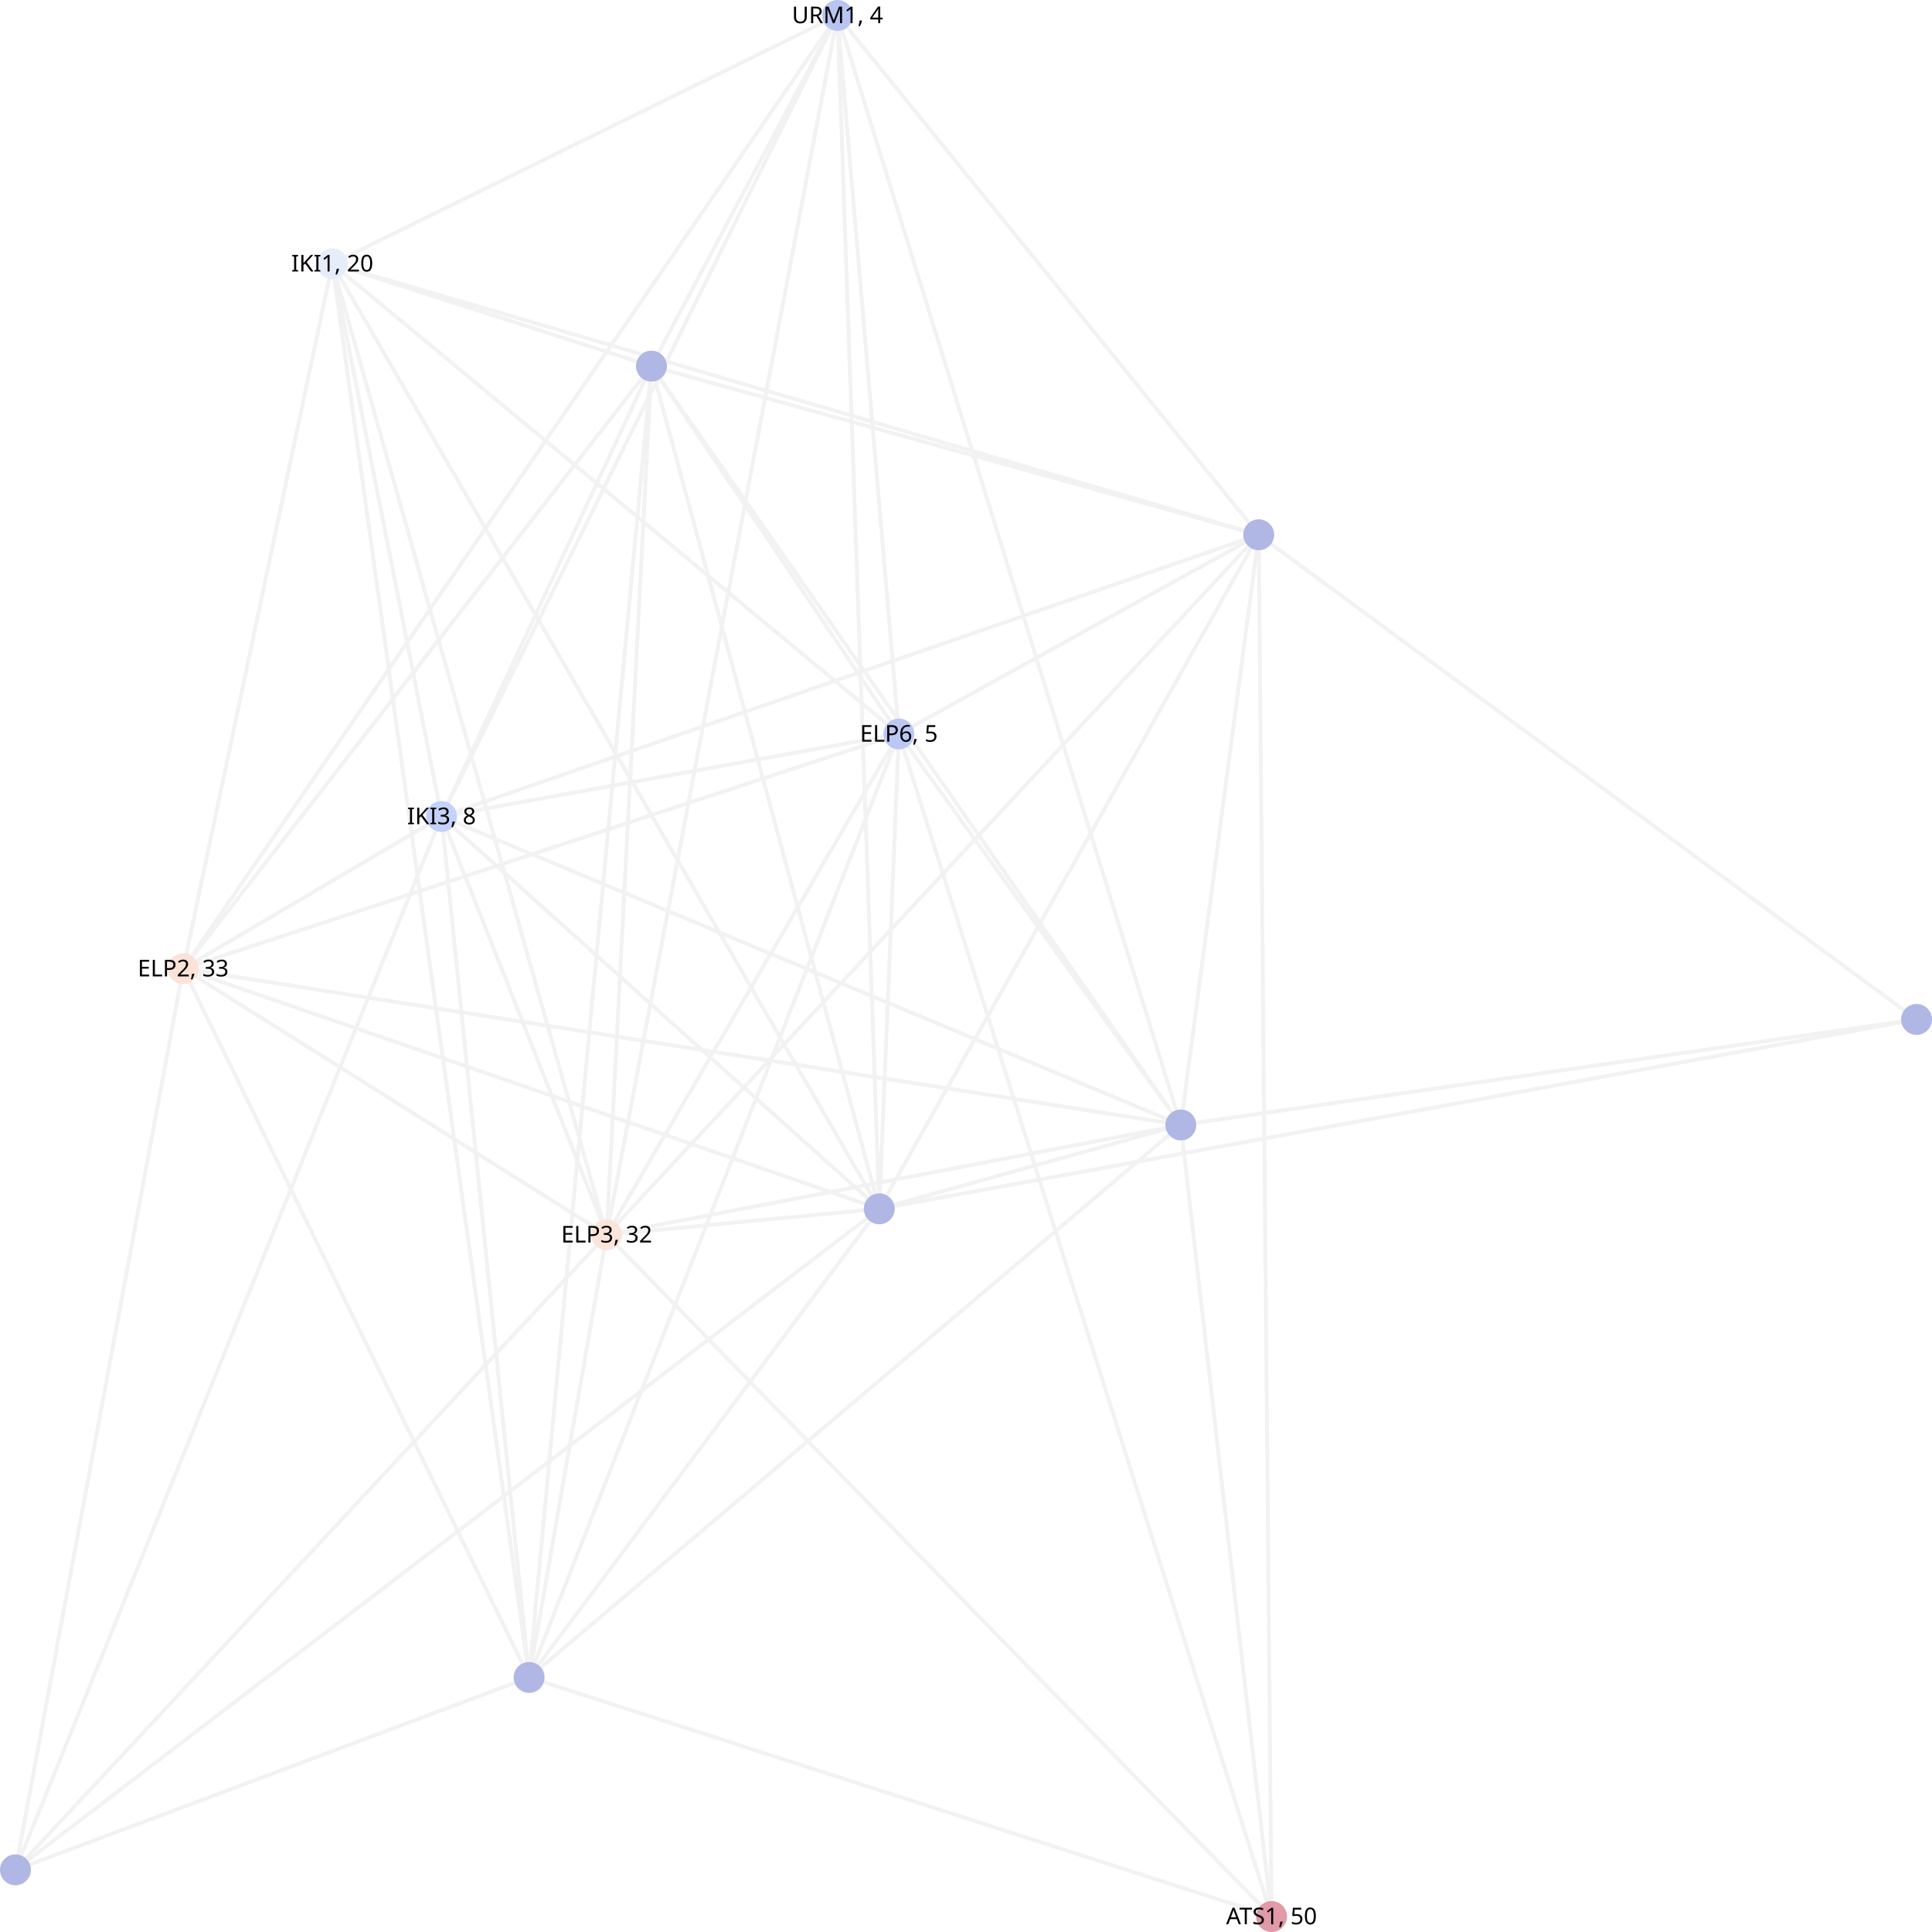
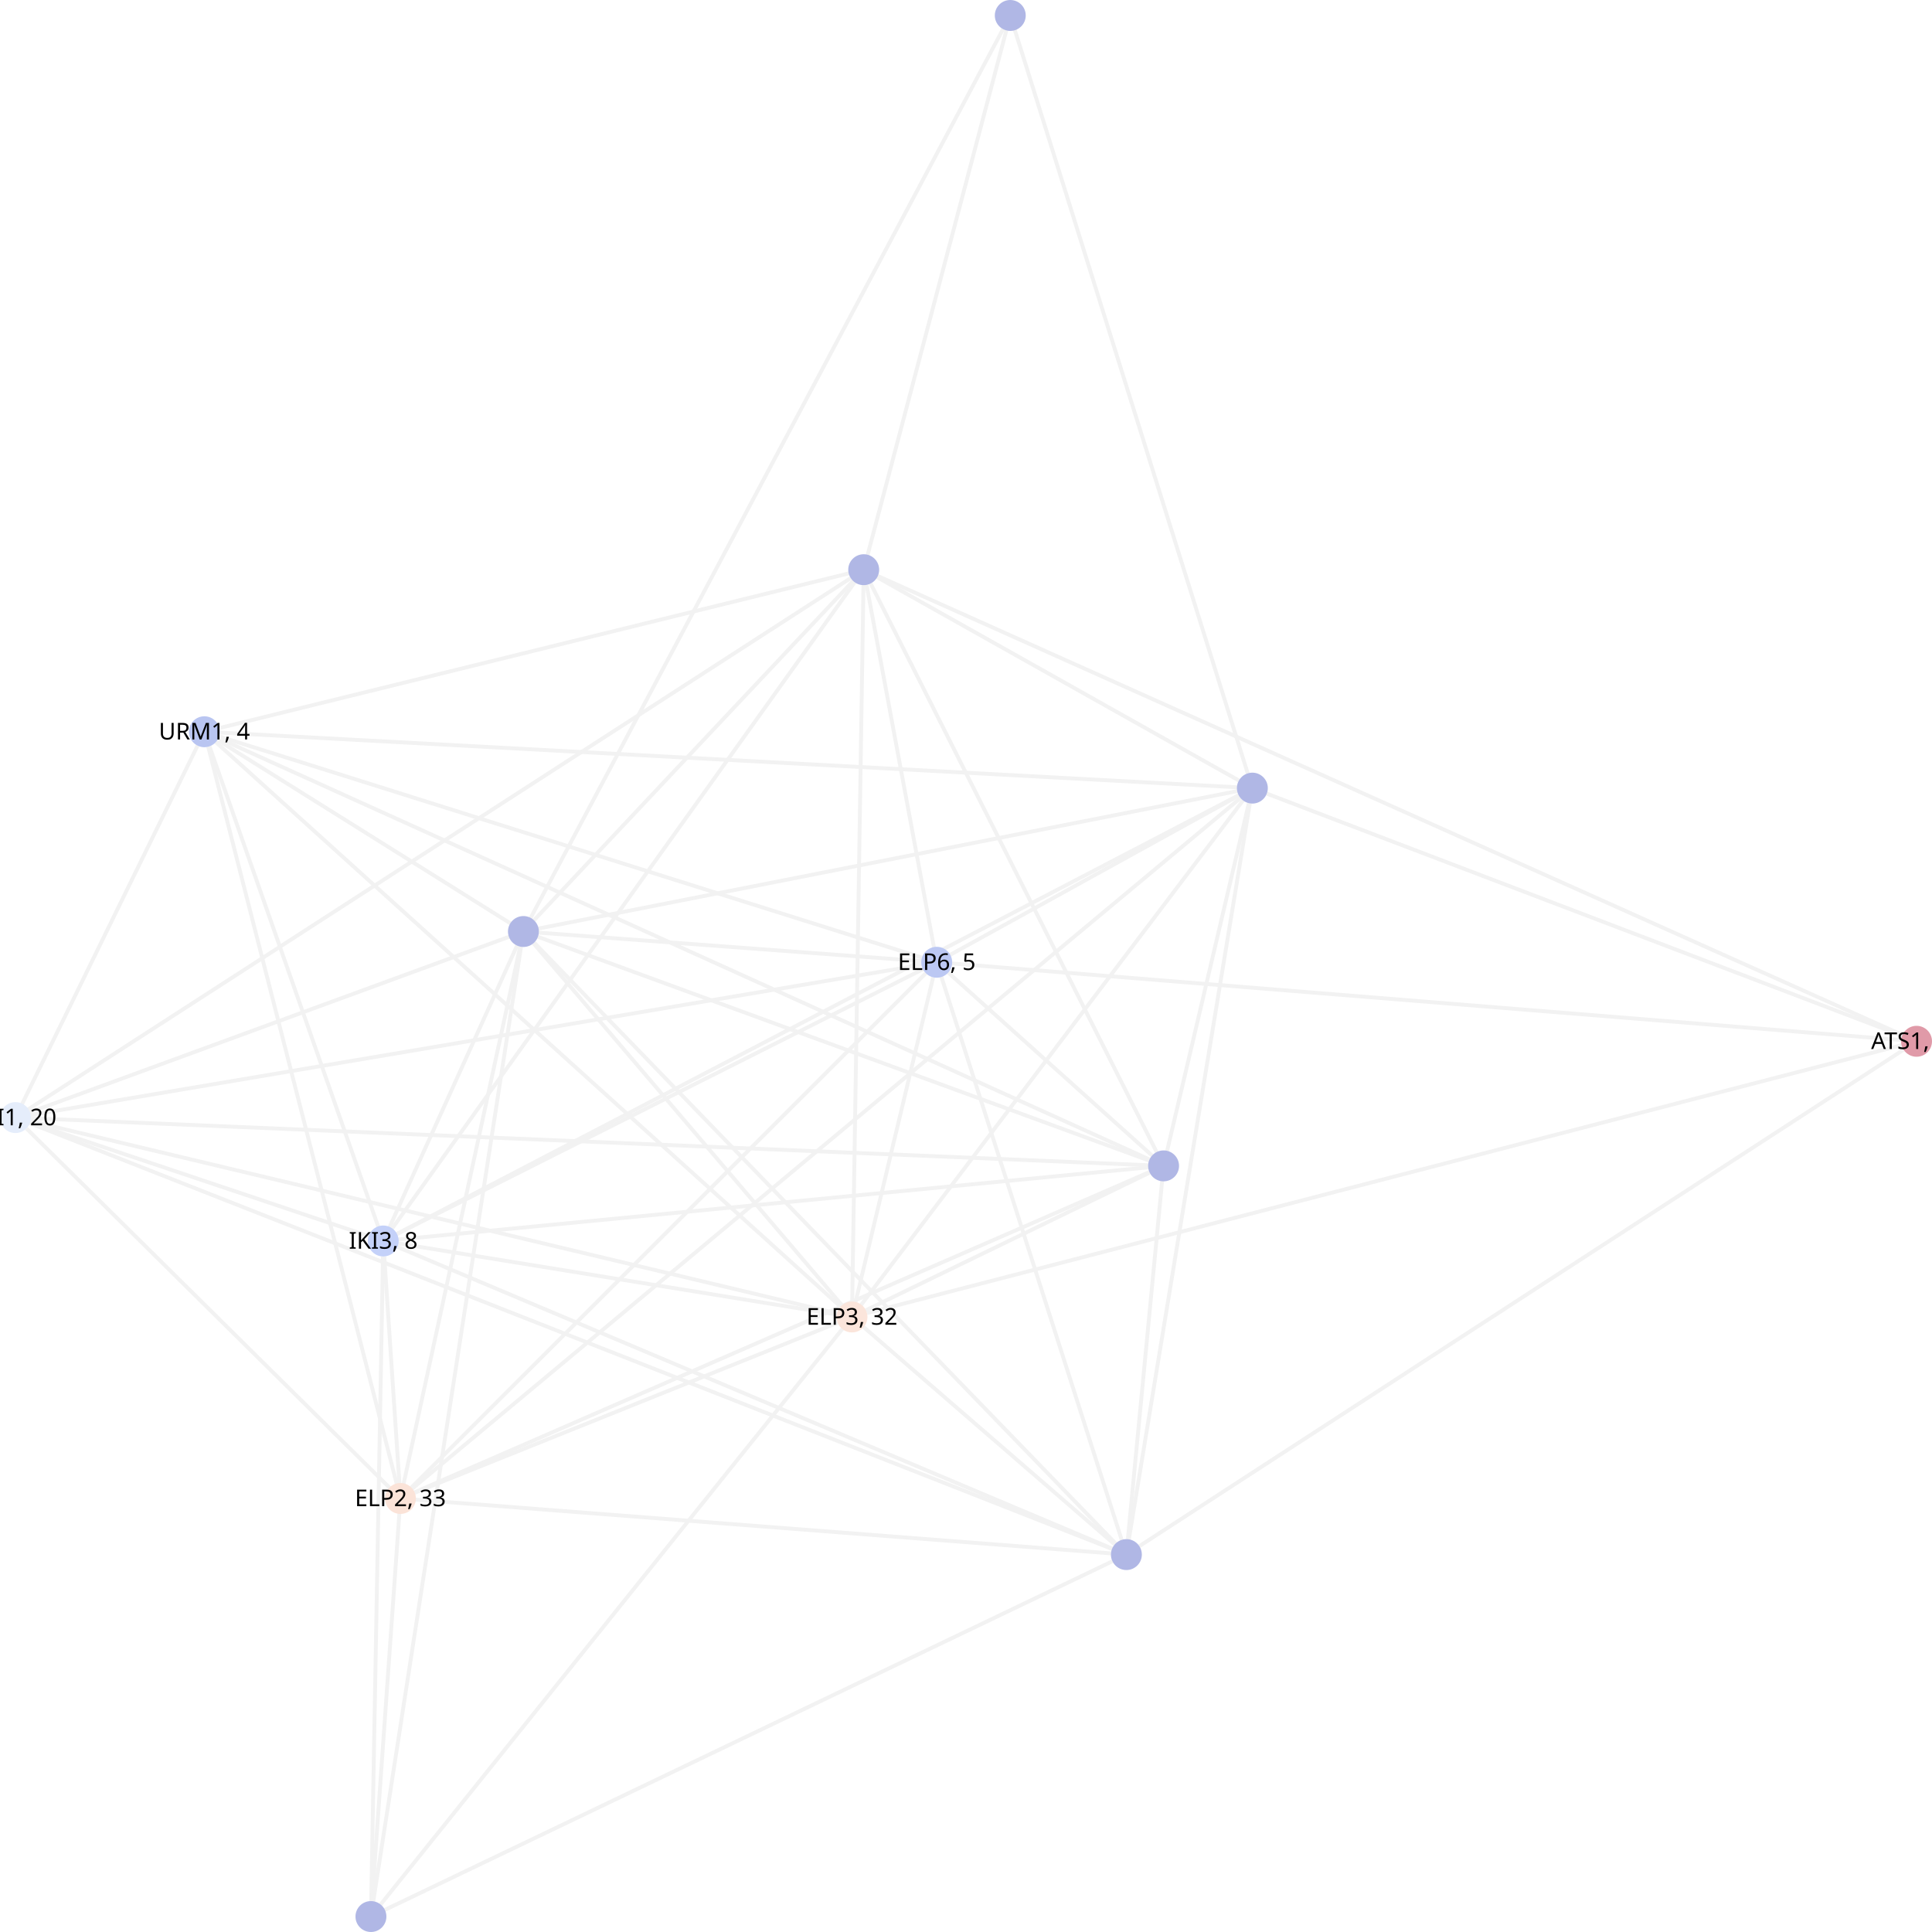
<svg xmlns="http://www.w3.org/2000/svg" width="1000px" height="1000px">
  <defs id="defs3">
    <marker orient="auto" refY="0.0" refX="0.0" id="Arrow2Lend0" style="overflow:visible;">
      <path id="pathArrow0" style="font-size:12.0;fill-rule:evenodd;stroke-width:0.625;stroke-linejoin:round;fill:#f2f2f2" d="M 8.719,4.034 L -2.207,0.016 L 8.719,-4.002 C 6.973,-1.63 6.983,1.616 8.719,4.034 z " transform="scale(1.1) rotate(180) translate(1,0)" />
    </marker>
  </defs>
  <g id="layer2">
-     <path style="fill:none;stroke:#f2f2f2;stroke-width:2;stroke-linecap:butt;stroke-linejoin:miter;stroke-miterlimit:4;stroke-opacity:1;stroke-dasharray:none" d="M 658.156,992 319.598,644.846" id="path0" />
-     <path style="fill:none;stroke:#f2f2f2;stroke-width:2;stroke-linecap:butt;stroke-linejoin:miter;stroke-miterlimit:4;stroke-opacity:1;stroke-dasharray:none" d="M 658.156,992 467.657,387.529" id="path1" />
-     <path style="fill:none;stroke:#f2f2f2;stroke-width:2;stroke-linecap:butt;stroke-linejoin:miter;stroke-miterlimit:4;stroke-opacity:1;stroke-dasharray:none" d="M 658.156,992 281.48,870.685" id="path2" />
-     <path style="fill:none;stroke:#f2f2f2;stroke-width:2;stroke-linecap:butt;stroke-linejoin:miter;stroke-miterlimit:4;stroke-opacity:1;stroke-dasharray:none" d="M 658.156,992 651.584,284.805" id="path3" />
-     <path style="fill:none;stroke:#f2f2f2;stroke-width:2;stroke-linecap:butt;stroke-linejoin:miter;stroke-miterlimit:4;stroke-opacity:1;stroke-dasharray:none" d="M 658.156,992 612.105,590.228" id="path4" />
-     <path style="fill:none;stroke:#f2f2f2;stroke-width:2;stroke-linecap:butt;stroke-linejoin:miter;stroke-miterlimit:4;stroke-opacity:1;stroke-dasharray:none" d="M 94.825,501.378 307.239,634.862" id="path5" />
-     <path style="fill:none;stroke:#f2f2f2;stroke-width:2;stroke-linecap:butt;stroke-linejoin:miter;stroke-miterlimit:4;stroke-opacity:1;stroke-dasharray:none" d="M 94.825,501.378 332.273,195.824" id="path6" />
-     <path style="fill:none;stroke:#f2f2f2;stroke-width:2;stroke-linecap:butt;stroke-linejoin:miter;stroke-miterlimit:4;stroke-opacity:1;stroke-dasharray:none" d="M 94.825,501.378 457.651,382.392" id="path7" />
-     <path style="fill:none;stroke:#f2f2f2;stroke-width:2;stroke-linecap:butt;stroke-linejoin:miter;stroke-miterlimit:4;stroke-opacity:1;stroke-dasharray:none" d="M 94.825,501.378 9.464,959.954" id="path8" />
-     <path style="fill:none;stroke:#f2f2f2;stroke-width:2;stroke-linecap:butt;stroke-linejoin:miter;stroke-miterlimit:4;stroke-opacity:1;stroke-dasharray:none" d="M 94.825,501.378 170.346,144.349" id="path9" />
-     <path style="fill:none;stroke:#f2f2f2;stroke-width:2;stroke-linecap:butt;stroke-linejoin:miter;stroke-miterlimit:4;stroke-opacity:1;stroke-dasharray:none" d="M 94.825,501.378 221.64,426.679" id="path10" />
-     <path style="fill:none;stroke:#f2f2f2;stroke-width:2;stroke-linecap:butt;stroke-linejoin:miter;stroke-miterlimit:4;stroke-opacity:1;stroke-dasharray:none" d="M 94.825,501.378 270.356,861.043" id="path11" />
-     <path style="fill:none;stroke:#f2f2f2;stroke-width:2;stroke-linecap:butt;stroke-linejoin:miter;stroke-miterlimit:4;stroke-opacity:1;stroke-dasharray:none" d="M 94.825,501.378 447.538,623.07" id="path12" />
-     <path style="fill:none;stroke:#f2f2f2;stroke-width:2;stroke-linecap:butt;stroke-linejoin:miter;stroke-miterlimit:4;stroke-opacity:1;stroke-dasharray:none" d="M 94.825,501.378 603.29,581.041" id="path13" />
-     <path style="fill:none;stroke:#f2f2f2;stroke-width:2;stroke-linecap:butt;stroke-linejoin:miter;stroke-miterlimit:4;stroke-opacity:1;stroke-dasharray:none" d="M 94.825,501.378 428.958,14.596" id="path14" />
-     <path style="fill:none;stroke:#f2f2f2;stroke-width:2;stroke-linecap:butt;stroke-linejoin:miter;stroke-miterlimit:4;stroke-opacity:1;stroke-dasharray:none" d="M 314.012,639.118 336.771,197.496" id="path15" />
-     <path style="fill:none;stroke:#f2f2f2;stroke-width:2;stroke-linecap:butt;stroke-linejoin:miter;stroke-miterlimit:4;stroke-opacity:1;stroke-dasharray:none" d="M 314.012,639.118 461.221,386.809" id="path16" />
-     <path style="fill:none;stroke:#f2f2f2;stroke-width:2;stroke-linecap:butt;stroke-linejoin:miter;stroke-miterlimit:4;stroke-opacity:1;stroke-dasharray:none" d="M 314.012,639.118 13.451,961.964" id="path17" />
-     <path style="fill:none;stroke:#f2f2f2;stroke-width:2;stroke-linecap:butt;stroke-linejoin:miter;stroke-miterlimit:4;stroke-opacity:1;stroke-dasharray:none" d="M 314.012,639.118 174.177,144.221" id="path18" />
-     <path style="fill:none;stroke:#f2f2f2;stroke-width:2;stroke-linecap:butt;stroke-linejoin:miter;stroke-miterlimit:4;stroke-opacity:1;stroke-dasharray:none" d="M 314.012,639.118 231.471,430.06" id="path19" />
-     <path style="fill:none;stroke:#f2f2f2;stroke-width:2;stroke-linecap:butt;stroke-linejoin:miter;stroke-miterlimit:4;stroke-opacity:1;stroke-dasharray:none" d="M 314.012,639.118 275.246,860.352" id="path20" />
-     <path style="fill:none;stroke:#f2f2f2;stroke-width:2;stroke-linecap:butt;stroke-linejoin:miter;stroke-miterlimit:4;stroke-opacity:1;stroke-dasharray:none" d="M 314.012,639.118 646.056,282.659" id="path21" />
-     <path style="fill:none;stroke:#f2f2f2;stroke-width:2;stroke-linecap:butt;stroke-linejoin:miter;stroke-miterlimit:4;stroke-opacity:1;stroke-dasharray:none" d="M 314.012,639.118 447.137,626.438" id="path22" />
-     <path style="fill:none;stroke:#f2f2f2;stroke-width:2;stroke-linecap:butt;stroke-linejoin:miter;stroke-miterlimit:4;stroke-opacity:1;stroke-dasharray:none" d="M 314.012,639.118 603.336,583.783" id="path23" />
-     <path style="fill:none;stroke:#f2f2f2;stroke-width:2;stroke-linecap:butt;stroke-linejoin:miter;stroke-miterlimit:4;stroke-opacity:1;stroke-dasharray:none" d="M 314.012,639.118 431.997,15.86" id="path24" />
-     <path style="fill:none;stroke:#f2f2f2;stroke-width:2;stroke-linecap:butt;stroke-linejoin:miter;stroke-miterlimit:4;stroke-opacity:1;stroke-dasharray:none" d="M 337.182,189.507 460.787,373.261" id="path25" />
-     <path style="fill:none;stroke:#f2f2f2;stroke-width:2;stroke-linecap:butt;stroke-linejoin:miter;stroke-miterlimit:4;stroke-opacity:1;stroke-dasharray:none" d="M 337.182,189.507 179.619,138.966" id="path26" />
-     <path style="fill:none;stroke:#f2f2f2;stroke-width:2;stroke-linecap:butt;stroke-linejoin:miter;stroke-miterlimit:4;stroke-opacity:1;stroke-dasharray:none" d="M 337.182,189.507 231.913,415.368" id="path27" />
-     <path style="fill:none;stroke:#f2f2f2;stroke-width:2;stroke-linecap:butt;stroke-linejoin:miter;stroke-miterlimit:4;stroke-opacity:1;stroke-dasharray:none" d="M 337.182,189.507 274.608,860.267" id="path28" />
-     <path style="fill:none;stroke:#f2f2f2;stroke-width:2;stroke-linecap:butt;stroke-linejoin:miter;stroke-miterlimit:4;stroke-opacity:1;stroke-dasharray:none" d="M 337.182,189.507 643.801,274.665" id="path29" />
-     <path style="fill:none;stroke:#f2f2f2;stroke-width:2;stroke-linecap:butt;stroke-linejoin:miter;stroke-miterlimit:4;stroke-opacity:1;stroke-dasharray:none" d="M 337.182,189.507 453.013,617.956" id="path30" />
-     <path style="fill:none;stroke:#f2f2f2;stroke-width:2;stroke-linecap:butt;stroke-linejoin:miter;stroke-miterlimit:4;stroke-opacity:1;stroke-dasharray:none" d="M 337.182,189.507 606.616,575.719" id="path31" />
-     <path style="fill:none;stroke:#f2f2f2;stroke-width:2;stroke-linecap:butt;stroke-linejoin:miter;stroke-miterlimit:4;stroke-opacity:1;stroke-dasharray:none" d="M 337.182,189.507 429.736,15.067" id="path32" />
-     <path style="fill:none;stroke:#f2f2f2;stroke-width:2;stroke-linecap:butt;stroke-linejoin:miter;stroke-miterlimit:4;stroke-opacity:1;stroke-dasharray:none" d="M 465.252,379.899 178.157,141.632" id="path33" />
-     <path style="fill:none;stroke:#f2f2f2;stroke-width:2;stroke-linecap:butt;stroke-linejoin:miter;stroke-miterlimit:4;stroke-opacity:1;stroke-dasharray:none" d="M 465.252,379.899 236.406,421.198" id="path34" />
-     <path style="fill:none;stroke:#f2f2f2;stroke-width:2;stroke-linecap:butt;stroke-linejoin:miter;stroke-miterlimit:4;stroke-opacity:1;stroke-dasharray:none" d="M 465.252,379.899 276.784,860.784" id="path35" />
-     <path style="fill:none;stroke:#f2f2f2;stroke-width:2;stroke-linecap:butt;stroke-linejoin:miter;stroke-miterlimit:4;stroke-opacity:1;stroke-dasharray:none" d="M 465.252,379.899 644.51,280.68" id="path36" />
-     <path style="fill:none;stroke:#f2f2f2;stroke-width:2;stroke-linecap:butt;stroke-linejoin:miter;stroke-miterlimit:4;stroke-opacity:1;stroke-dasharray:none" d="M 465.252,379.899 455.431,617.686" id="path37" />
-     <path style="fill:none;stroke:#f2f2f2;stroke-width:2;stroke-linecap:butt;stroke-linejoin:miter;stroke-miterlimit:4;stroke-opacity:1;stroke-dasharray:none" d="M 465.252,379.899 606.514,575.791" id="path38" />
-     <path style="fill:none;stroke:#f2f2f2;stroke-width:2;stroke-linecap:butt;stroke-linejoin:miter;stroke-miterlimit:4;stroke-opacity:1;stroke-dasharray:none" d="M 465.252,379.899 434.166,15.971" id="path39" />
-     <path style="fill:none;stroke:#f2f2f2;stroke-width:2;stroke-linecap:butt;stroke-linejoin:miter;stroke-miterlimit:4;stroke-opacity:1;stroke-dasharray:none" d="M 8.0,967.819 225.533,430.035" id="path40" />
-     <path style="fill:none;stroke:#f2f2f2;stroke-width:2;stroke-linecap:butt;stroke-linejoin:miter;stroke-miterlimit:4;stroke-opacity:1;stroke-dasharray:none" d="M 8.0,967.819 266.373,871.038" id="path41" />
-     <path style="fill:none;stroke:#f2f2f2;stroke-width:2;stroke-linecap:butt;stroke-linejoin:miter;stroke-miterlimit:4;stroke-opacity:1;stroke-dasharray:none" d="M 8.0,967.819 448.748,630.541" id="path42" />
-     <path style="fill:none;stroke:#f2f2f2;stroke-width:2;stroke-linecap:butt;stroke-linejoin:miter;stroke-miterlimit:4;stroke-opacity:1;stroke-dasharray:none" d="M 172.001,136.522 226.982,414.771" id="path43" />
-     <path style="fill:none;stroke:#f2f2f2;stroke-width:2;stroke-linecap:butt;stroke-linejoin:miter;stroke-miterlimit:4;stroke-opacity:1;stroke-dasharray:none" d="M 172.001,136.522 272.762,860.308" id="path44" />
-     <path style="fill:none;stroke:#f2f2f2;stroke-width:2;stroke-linecap:butt;stroke-linejoin:miter;stroke-miterlimit:4;stroke-opacity:1;stroke-dasharray:none" d="M 172.001,136.522 643.831,274.559" id="path45" />
-     <path style="fill:none;stroke:#f2f2f2;stroke-width:2;stroke-linecap:butt;stroke-linejoin:miter;stroke-miterlimit:4;stroke-opacity:1;stroke-dasharray:none" d="M 172.001,136.522 451.094,618.755" id="path46" />
-     <path style="fill:none;stroke:#f2f2f2;stroke-width:2;stroke-linecap:butt;stroke-linejoin:miter;stroke-miterlimit:4;stroke-opacity:1;stroke-dasharray:none" d="M 172.001,136.522 426.306,11.529" id="path47" />
-     <path style="fill:none;stroke:#f2f2f2;stroke-width:2;stroke-linecap:butt;stroke-linejoin:miter;stroke-miterlimit:4;stroke-opacity:1;stroke-dasharray:none" d="M 228.533,422.619 273.055,860.273" id="path48" />
-     <path style="fill:none;stroke:#f2f2f2;stroke-width:2;stroke-linecap:butt;stroke-linejoin:miter;stroke-miterlimit:4;stroke-opacity:1;stroke-dasharray:none" d="M 228.533,422.619 643.946,279.413" id="path49" />
-     <path style="fill:none;stroke:#f2f2f2;stroke-width:2;stroke-linecap:butt;stroke-linejoin:miter;stroke-miterlimit:4;stroke-opacity:1;stroke-dasharray:none" d="M 228.533,422.619 449.143,620.34" id="path50" />
-     <path style="fill:none;stroke:#f2f2f2;stroke-width:2;stroke-linecap:butt;stroke-linejoin:miter;stroke-miterlimit:4;stroke-opacity:1;stroke-dasharray:none" d="M 228.533,422.619 603.81,579.199" id="path51" />
-     <path style="fill:none;stroke:#f2f2f2;stroke-width:2;stroke-linecap:butt;stroke-linejoin:miter;stroke-miterlimit:4;stroke-opacity:1;stroke-dasharray:none" d="M 228.533,422.619 429.94,15.172" id="path52" />
-     <path style="fill:none;stroke:#f2f2f2;stroke-width:2;stroke-linecap:butt;stroke-linejoin:miter;stroke-miterlimit:4;stroke-opacity:1;stroke-dasharray:none" d="M 273.865,868.232 450.312,632.088" id="path53" />
-     <path style="fill:none;stroke:#f2f2f2;stroke-width:2;stroke-linecap:butt;stroke-linejoin:miter;stroke-miterlimit:4;stroke-opacity:1;stroke-dasharray:none" d="M 273.865,868.232 605.091,587.453" id="path54" />
-     <path style="fill:none;stroke:#f2f2f2;stroke-width:2;stroke-linecap:butt;stroke-linejoin:miter;stroke-miterlimit:4;stroke-opacity:1;stroke-dasharray:none" d="M 651.509,276.805 459.025,618.708" id="path55" />
-     <path style="fill:none;stroke:#f2f2f2;stroke-width:2;stroke-linecap:butt;stroke-linejoin:miter;stroke-miterlimit:4;stroke-opacity:1;stroke-dasharray:none" d="M 651.509,276.805 985.559,522.917" id="path56" />
-     <path style="fill:none;stroke:#f2f2f2;stroke-width:2;stroke-linecap:butt;stroke-linejoin:miter;stroke-miterlimit:4;stroke-opacity:1;stroke-dasharray:none" d="M 651.509,276.805 612.24,574.348" id="path57" />
-     <path style="fill:none;stroke:#f2f2f2;stroke-width:2;stroke-linecap:butt;stroke-linejoin:miter;stroke-miterlimit:4;stroke-opacity:1;stroke-dasharray:none" d="M 651.509,276.805 438.525,14.213" id="path58" />
-     <path style="fill:none;stroke:#f2f2f2;stroke-width:2;stroke-linecap:butt;stroke-linejoin:miter;stroke-miterlimit:4;stroke-opacity:1;stroke-dasharray:none" d="M 455.101,625.679 984.13,529.099" id="path59" />
-     <path style="fill:none;stroke:#f2f2f2;stroke-width:2;stroke-linecap:butt;stroke-linejoin:miter;stroke-miterlimit:4;stroke-opacity:1;stroke-dasharray:none" d="M 455.101,625.679 603.486,584.423" id="path60" />
-     <path style="fill:none;stroke:#f2f2f2;stroke-width:2;stroke-linecap:butt;stroke-linejoin:miter;stroke-miterlimit:4;stroke-opacity:1;stroke-dasharray:none" d="M 455.101,625.679 433.765,15.995" id="path61" />
-     <path style="fill:none;stroke:#f2f2f2;stroke-width:2;stroke-linecap:butt;stroke-linejoin:miter;stroke-miterlimit:4;stroke-opacity:1;stroke-dasharray:none" d="M 992,527.663 619.113,581.144" id="path62" />
-     <path style="fill:none;stroke:#f2f2f2;stroke-width:2;stroke-linecap:butt;stroke-linejoin:miter;stroke-miterlimit:4;stroke-opacity:1;stroke-dasharray:none" d="M 611.194,582.28 435.85,15.642" id="path63" />
+     <path style="fill:none;stroke:#f2f2f2;stroke-width:2;stroke-linecap:butt;stroke-linejoin:miter;stroke-miterlimit:4;stroke-opacity:1;stroke-dasharray:none" d="M 992,538.968 448.726,679.663" id="path0" />
+     <path style="fill:none;stroke:#f2f2f2;stroke-width:2;stroke-linecap:butt;stroke-linejoin:miter;stroke-miterlimit:4;stroke-opacity:1;stroke-dasharray:none" d="M 992,538.968 492.823,498.709" id="path1" />
+     <path style="fill:none;stroke:#f2f2f2;stroke-width:2;stroke-linecap:butt;stroke-linejoin:miter;stroke-miterlimit:4;stroke-opacity:1;stroke-dasharray:none" d="M 992,538.968 589.725,800.293" id="path2" />
+     <path style="fill:none;stroke:#f2f2f2;stroke-width:2;stroke-linecap:butt;stroke-linejoin:miter;stroke-miterlimit:4;stroke-opacity:1;stroke-dasharray:none" d="M 992,538.968 454.352,298.144" id="path3" />
+     <path style="fill:none;stroke:#f2f2f2;stroke-width:2;stroke-linecap:butt;stroke-linejoin:miter;stroke-miterlimit:4;stroke-opacity:1;stroke-dasharray:none" d="M 992,538.968 655.692,410.774" id="path4" />
+     <path style="fill:none;stroke:#f2f2f2;stroke-width:2;stroke-linecap:butt;stroke-linejoin:miter;stroke-miterlimit:4;stroke-opacity:1;stroke-dasharray:none" d="M 207.257,775.607 433.559,684.652" id="path5" />
+     <path style="fill:none;stroke:#f2f2f2;stroke-width:2;stroke-linecap:butt;stroke-linejoin:miter;stroke-miterlimit:4;stroke-opacity:1;stroke-dasharray:none" d="M 207.257,775.607 594.933,606.651" id="path6" />
+     <path style="fill:none;stroke:#f2f2f2;stroke-width:2;stroke-linecap:butt;stroke-linejoin:miter;stroke-miterlimit:4;stroke-opacity:1;stroke-dasharray:none" d="M 207.257,775.607 479.191,503.722" id="path7" />
+     <path style="fill:none;stroke:#f2f2f2;stroke-width:2;stroke-linecap:butt;stroke-linejoin:miter;stroke-miterlimit:4;stroke-opacity:1;stroke-dasharray:none" d="M 207.257,775.607 192.561,984.02" id="path8" />
+     <path style="fill:none;stroke:#f2f2f2;stroke-width:2;stroke-linecap:butt;stroke-linejoin:miter;stroke-miterlimit:4;stroke-opacity:1;stroke-dasharray:none" d="M 207.257,775.607 13.687,584.08" id="path9" />
+     <path style="fill:none;stroke:#f2f2f2;stroke-width:2;stroke-linecap:butt;stroke-linejoin:miter;stroke-miterlimit:4;stroke-opacity:1;stroke-dasharray:none" d="M 207.257,775.607 198.902,650.309" id="path10" />
+     <path style="fill:none;stroke:#f2f2f2;stroke-width:2;stroke-linecap:butt;stroke-linejoin:miter;stroke-miterlimit:4;stroke-opacity:1;stroke-dasharray:none" d="M 207.257,775.607 575.04,804.034" id="path11" />
+     <path style="fill:none;stroke:#f2f2f2;stroke-width:2;stroke-linecap:butt;stroke-linejoin:miter;stroke-miterlimit:4;stroke-opacity:1;stroke-dasharray:none" d="M 207.257,775.607 269.227,489.968" id="path12" />
+     <path style="fill:none;stroke:#f2f2f2;stroke-width:2;stroke-linecap:butt;stroke-linejoin:miter;stroke-miterlimit:4;stroke-opacity:1;stroke-dasharray:none" d="M 207.257,775.607 642.073,413.048" id="path13" />
+     <path style="fill:none;stroke:#f2f2f2;stroke-width:2;stroke-linecap:butt;stroke-linejoin:miter;stroke-miterlimit:4;stroke-opacity:1;stroke-dasharray:none" d="M 207.257,775.607 107.765,386.5" id="path14" />
+     <path style="fill:none;stroke:#f2f2f2;stroke-width:2;stroke-linecap:butt;stroke-linejoin:miter;stroke-miterlimit:4;stroke-opacity:1;stroke-dasharray:none" d="M 440.982,681.669 595.068,606.945" id="path15" />
+     <path style="fill:none;stroke:#f2f2f2;stroke-width:2;stroke-linecap:butt;stroke-linejoin:miter;stroke-miterlimit:4;stroke-opacity:1;stroke-dasharray:none" d="M 440.982,681.669 482.99,505.847" id="path16" />
+     <path style="fill:none;stroke:#f2f2f2;stroke-width:2;stroke-linecap:butt;stroke-linejoin:miter;stroke-miterlimit:4;stroke-opacity:1;stroke-dasharray:none" d="M 440.982,681.669 197.005,985.76" id="path17" />
+     <path style="fill:none;stroke:#f2f2f2;stroke-width:2;stroke-linecap:butt;stroke-linejoin:miter;stroke-miterlimit:4;stroke-opacity:1;stroke-dasharray:none" d="M 440.982,681.669 15.782,580.308" id="path18" />
+     <path style="fill:none;stroke:#f2f2f2;stroke-width:2;stroke-linecap:butt;stroke-linejoin:miter;stroke-miterlimit:4;stroke-opacity:1;stroke-dasharray:none" d="M 440.982,681.669 206.267,643.607" id="path19" />
+     <path style="fill:none;stroke:#f2f2f2;stroke-width:2;stroke-linecap:butt;stroke-linejoin:miter;stroke-miterlimit:4;stroke-opacity:1;stroke-dasharray:none" d="M 440.982,681.669 576.968,799.414" id="path20" />
+     <path style="fill:none;stroke:#f2f2f2;stroke-width:2;stroke-linecap:butt;stroke-linejoin:miter;stroke-miterlimit:4;stroke-opacity:1;stroke-dasharray:none" d="M 440.982,681.669 446.926,302.873" id="path21" />
+     <path style="fill:none;stroke:#f2f2f2;stroke-width:2;stroke-linecap:butt;stroke-linejoin:miter;stroke-miterlimit:4;stroke-opacity:1;stroke-dasharray:none" d="M 440.982,681.669 276.113,488.238" id="path22" />
+     <path style="fill:none;stroke:#f2f2f2;stroke-width:2;stroke-linecap:butt;stroke-linejoin:miter;stroke-miterlimit:4;stroke-opacity:1;stroke-dasharray:none" d="M 440.982,681.669 643.388,414.303" id="path23" />
+     <path style="fill:none;stroke:#f2f2f2;stroke-width:2;stroke-linecap:butt;stroke-linejoin:miter;stroke-miterlimit:4;stroke-opacity:1;stroke-dasharray:none" d="M 440.982,681.669 111.719,384.113" id="path24" />
+     <path style="fill:none;stroke:#f2f2f2;stroke-width:2;stroke-linecap:butt;stroke-linejoin:miter;stroke-miterlimit:4;stroke-opacity:1;stroke-dasharray:none" d="M 602.267,603.455 490.802,503.41" id="path25" />
+     <path style="fill:none;stroke:#f2f2f2;stroke-width:2;stroke-linecap:butt;stroke-linejoin:miter;stroke-miterlimit:4;stroke-opacity:1;stroke-dasharray:none" d="M 602.267,603.455 15.993,578.789" id="path26" />
+     <path style="fill:none;stroke:#f2f2f2;stroke-width:2;stroke-linecap:butt;stroke-linejoin:miter;stroke-miterlimit:4;stroke-opacity:1;stroke-dasharray:none" d="M 602.267,603.455 206.333,641.56" id="path27" />
+     <path style="fill:none;stroke:#f2f2f2;stroke-width:2;stroke-linecap:butt;stroke-linejoin:miter;stroke-miterlimit:4;stroke-opacity:1;stroke-dasharray:none" d="M 602.267,603.455 583.778,796.687" id="path28" />
+     <path style="fill:none;stroke:#f2f2f2;stroke-width:2;stroke-linecap:butt;stroke-linejoin:miter;stroke-miterlimit:4;stroke-opacity:1;stroke-dasharray:none" d="M 602.267,603.455 450.646,302.02" id="path29" />
+     <path style="fill:none;stroke:#f2f2f2;stroke-width:2;stroke-linecap:butt;stroke-linejoin:miter;stroke-miterlimit:4;stroke-opacity:1;stroke-dasharray:none" d="M 602.267,603.455 278.435,484.9" id="path30" />
+     <path style="fill:none;stroke:#f2f2f2;stroke-width:2;stroke-linecap:butt;stroke-linejoin:miter;stroke-miterlimit:4;stroke-opacity:1;stroke-dasharray:none" d="M 602.267,603.455 646.387,415.713" id="path31" />
+     <path style="fill:none;stroke:#f2f2f2;stroke-width:2;stroke-linecap:butt;stroke-linejoin:miter;stroke-miterlimit:4;stroke-opacity:1;stroke-dasharray:none" d="M 602.267,603.455 113.071,382.048" id="path32" />
+     <path style="fill:none;stroke:#f2f2f2;stroke-width:2;stroke-linecap:butt;stroke-linejoin:miter;stroke-miterlimit:4;stroke-opacity:1;stroke-dasharray:none" d="M 484.849,498.066 15.889,577.123" id="path33" />
+     <path style="fill:none;stroke:#f2f2f2;stroke-width:2;stroke-linecap:butt;stroke-linejoin:miter;stroke-miterlimit:4;stroke-opacity:1;stroke-dasharray:none" d="M 484.849,498.066 205.515,638.728" id="path34" />
+     <path style="fill:none;stroke:#f2f2f2;stroke-width:2;stroke-linecap:butt;stroke-linejoin:miter;stroke-miterlimit:4;stroke-opacity:1;stroke-dasharray:none" d="M 484.849,498.066 580.576,797.032" id="path35" />
+     <path style="fill:none;stroke:#f2f2f2;stroke-width:2;stroke-linecap:butt;stroke-linejoin:miter;stroke-miterlimit:4;stroke-opacity:1;stroke-dasharray:none" d="M 484.849,498.066 448.514,302.739" id="path36" />
+     <path style="fill:none;stroke:#f2f2f2;stroke-width:2;stroke-linecap:butt;stroke-linejoin:miter;stroke-miterlimit:4;stroke-opacity:1;stroke-dasharray:none" d="M 484.849,498.066 278.901,482.743" id="path37" />
+     <path style="fill:none;stroke:#f2f2f2;stroke-width:2;stroke-linecap:butt;stroke-linejoin:miter;stroke-miterlimit:4;stroke-opacity:1;stroke-dasharray:none" d="M 484.849,498.066 641.212,411.79" id="path38" />
+     <path style="fill:none;stroke:#f2f2f2;stroke-width:2;stroke-linecap:butt;stroke-linejoin:miter;stroke-miterlimit:4;stroke-opacity:1;stroke-dasharray:none" d="M 484.849,498.066 113.414,381.152" id="path39" />
+     <path style="fill:none;stroke:#f2f2f2;stroke-width:2;stroke-linecap:butt;stroke-linejoin:miter;stroke-miterlimit:4;stroke-opacity:1;stroke-dasharray:none" d="M 191.999,992 198.224,650.325" id="path40" />
+     <path style="fill:none;stroke:#f2f2f2;stroke-width:2;stroke-linecap:butt;stroke-linejoin:miter;stroke-miterlimit:4;stroke-opacity:1;stroke-dasharray:none" d="M 191.999,992 575.801,808.107" id="path41" />
+     <path style="fill:none;stroke:#f2f2f2;stroke-width:2;stroke-linecap:butt;stroke-linejoin:miter;stroke-miterlimit:4;stroke-opacity:1;stroke-dasharray:none" d="M 191.999,992 269.699,490.055" id="path42" />
+     <path style="fill:none;stroke:#f2f2f2;stroke-width:2;stroke-linecap:butt;stroke-linejoin:miter;stroke-miterlimit:4;stroke-opacity:1;stroke-dasharray:none" d="M 8.0,578.453 190.785,639.782" id="path43" />
+     <path style="fill:none;stroke:#f2f2f2;stroke-width:2;stroke-linecap:butt;stroke-linejoin:miter;stroke-miterlimit:4;stroke-opacity:1;stroke-dasharray:none" d="M 8.0,578.453 575.571,801.722" id="path44" />
+     <path style="fill:none;stroke:#f2f2f2;stroke-width:2;stroke-linecap:butt;stroke-linejoin:miter;stroke-miterlimit:4;stroke-opacity:1;stroke-dasharray:none" d="M 8.0,578.453 440.331,299.214" id="path45" />
+     <path style="fill:none;stroke:#f2f2f2;stroke-width:2;stroke-linecap:butt;stroke-linejoin:miter;stroke-miterlimit:4;stroke-opacity:1;stroke-dasharray:none" d="M 8.0,578.453 263.411,484.901" id="path46" />
+     <path style="fill:none;stroke:#f2f2f2;stroke-width:2;stroke-linecap:butt;stroke-linejoin:miter;stroke-miterlimit:4;stroke-opacity:1;stroke-dasharray:none" d="M 8.0,578.453 102.265,385.935" id="path47" />
+     <path style="fill:none;stroke:#f2f2f2;stroke-width:2;stroke-linecap:butt;stroke-linejoin:miter;stroke-miterlimit:4;stroke-opacity:1;stroke-dasharray:none" d="M 198.37,642.326 575.645,801.54" id="path48" />
+     <path style="fill:none;stroke:#f2f2f2;stroke-width:2;stroke-linecap:butt;stroke-linejoin:miter;stroke-miterlimit:4;stroke-opacity:1;stroke-dasharray:none" d="M 198.37,642.326 442.395,301.379" id="path49" />
+     <path style="fill:none;stroke:#f2f2f2;stroke-width:2;stroke-linecap:butt;stroke-linejoin:miter;stroke-miterlimit:4;stroke-opacity:1;stroke-dasharray:none" d="M 198.37,642.326 267.622,489.437" id="path50" />
+     <path style="fill:none;stroke:#f2f2f2;stroke-width:2;stroke-linecap:butt;stroke-linejoin:miter;stroke-miterlimit:4;stroke-opacity:1;stroke-dasharray:none" d="M 198.37,642.326 641.122,411.622" id="path51" />
+     <path style="fill:none;stroke:#f2f2f2;stroke-width:2;stroke-linecap:butt;stroke-linejoin:miter;stroke-miterlimit:4;stroke-opacity:1;stroke-dasharray:none" d="M 198.37,642.326 108.435,386.298" id="path52" />
+     <path style="fill:none;stroke:#f2f2f2;stroke-width:2;stroke-linecap:butt;stroke-linejoin:miter;stroke-miterlimit:4;stroke-opacity:1;stroke-dasharray:none" d="M 583.016,804.651 276.486,487.898" id="path53" />
+     <path style="fill:none;stroke:#f2f2f2;stroke-width:2;stroke-linecap:butt;stroke-linejoin:miter;stroke-miterlimit:4;stroke-opacity:1;stroke-dasharray:none" d="M 583.016,804.651 646.919,415.819" id="path54" />
+     <path style="fill:none;stroke:#f2f2f2;stroke-width:2;stroke-linecap:butt;stroke-linejoin:miter;stroke-miterlimit:4;stroke-opacity:1;stroke-dasharray:none" d="M 447.051,294.874 276.404,476.322" id="path55" />
+     <path style="fill:none;stroke:#f2f2f2;stroke-width:2;stroke-linecap:butt;stroke-linejoin:miter;stroke-miterlimit:4;stroke-opacity:1;stroke-dasharray:none" d="M 447.051,294.874 520.872,15.734" id="path56" />
+     <path style="fill:none;stroke:#f2f2f2;stroke-width:2;stroke-linecap:butt;stroke-linejoin:miter;stroke-miterlimit:4;stroke-opacity:1;stroke-dasharray:none" d="M 447.051,294.874 641.243,404.006" id="path57" />
+     <path style="fill:none;stroke:#f2f2f2;stroke-width:2;stroke-linecap:butt;stroke-linejoin:miter;stroke-miterlimit:4;stroke-opacity:1;stroke-dasharray:none" d="M 447.051,294.874 113.552,376.84" id="path58" />
+     <path style="fill:none;stroke:#f2f2f2;stroke-width:2;stroke-linecap:butt;stroke-linejoin:miter;stroke-miterlimit:4;stroke-opacity:1;stroke-dasharray:none" d="M 270.923,482.15 519.163,15.064" id="path59" />
+     <path style="fill:none;stroke:#f2f2f2;stroke-width:2;stroke-linecap:butt;stroke-linejoin:miter;stroke-miterlimit:4;stroke-opacity:1;stroke-dasharray:none" d="M 270.923,482.15 640.367,409.469" id="path60" />
+     <path style="fill:none;stroke:#f2f2f2;stroke-width:2;stroke-linecap:butt;stroke-linejoin:miter;stroke-miterlimit:4;stroke-opacity:1;stroke-dasharray:none" d="M 270.923,482.15 112.564,382.995" id="path61" />
+     <path style="fill:none;stroke:#f2f2f2;stroke-width:2;stroke-linecap:butt;stroke-linejoin:miter;stroke-miterlimit:4;stroke-opacity:1;stroke-dasharray:none" d="M 522.918,8.0 645.825,400.291" id="path62" />
+     <path style="fill:none;stroke:#f2f2f2;stroke-width:2;stroke-linecap:butt;stroke-linejoin:miter;stroke-miterlimit:4;stroke-opacity:1;stroke-dasharray:none" d="M 648.217,407.925 113.772,379.179" id="path63" />
  </g>
  <g id="layer1">
-     <g id="g0" transform="translate(658.1561,992)">
+     <g id="g0" transform="translate(992,538.9681)">
      <circle cx="0" cy="0" r="8" fill="#e09aa8" />
      <text y="4.0" x="0" id="text0" style="font-size:25pxpx;font-style:normal;font-weight:normal;text-align:center;line-height:125%;letter-spacing:0px;word-spacing:0px;text-anchor:middle;fill:#000000;fill-opacity:1;stroke:none;font-family:Sans">
        <tspan y="4.0" x="0" id="tspan0">ATS1, 50</tspan>
      </text>
    </g>
-     <g id="g1" transform="translate(94.82513,501.3781)">
+     <g id="g1" transform="translate(207.257,775.6067)">
      <circle cx="0" cy="0" r="8" fill="#fbe3d8" />
      <text y="4.0" x="0" id="text1" style="font-size:25pxpx;font-style:normal;font-weight:normal;text-align:center;line-height:125%;letter-spacing:0px;word-spacing:0px;text-anchor:middle;fill:#000000;fill-opacity:1;stroke:none;font-family:Sans">
        <tspan y="4.0" x="0" id="tspan1">ELP2, 33</tspan>
      </text>
    </g>
-     <g id="g2" transform="translate(314.0122,639.1184)">
+     <g id="g2" transform="translate(440.9816,681.6688)">
      <circle cx="0" cy="0" r="8" fill="#fbe5db" />
      <text y="4.0" x="0" id="text2" style="font-size:25pxpx;font-style:normal;font-weight:normal;text-align:center;line-height:125%;letter-spacing:0px;word-spacing:0px;text-anchor:middle;fill:#000000;fill-opacity:1;stroke:none;font-family:Sans">
        <tspan y="4.0" x="0" id="tspan2">ELP3, 32</tspan>
      </text>
    </g>
-     <g id="g3" transform="translate(337.1823,189.5069)">
+     <g id="g3" transform="translate(602.2665,603.4547)">
      <circle cx="0" cy="0" r="8" fill="#b0b7e5" />
      <text y="4.0" x="0" id="text3" style="font-size:25pxpx;font-style:normal;font-weight:normal;text-align:center;line-height:125%;letter-spacing:0px;word-spacing:0px;text-anchor:middle;fill:#000000;fill-opacity:1;stroke:none;font-family:Sans">
        <tspan y="4.0" x="0" id="tspan3" />
      </text>
    </g>
-     <g id="g4" transform="translate(465.2523,379.8994)">
+     <g id="g4" transform="translate(484.8488,498.0659)">
      <circle cx="0" cy="0" r="8" fill="#bcc8f3" />
      <text y="4.0" x="0" id="text4" style="font-size:25pxpx;font-style:normal;font-weight:normal;text-align:center;line-height:125%;letter-spacing:0px;word-spacing:0px;text-anchor:middle;fill:#000000;fill-opacity:1;stroke:none;font-family:Sans">
        <tspan y="4.0" x="0" id="tspan4">ELP6, 5</tspan>
      </text>
    </g>
-     <g id="g5" transform="translate(8.0,967.8193)">
+     <g id="g5" transform="translate(191.9986,992)">
      <circle cx="0" cy="0" r="8" fill="#b0b7e5" />
      <text y="4.0" x="0" id="text5" style="font-size:25pxpx;font-style:normal;font-weight:normal;text-align:center;line-height:125%;letter-spacing:0px;word-spacing:0px;text-anchor:middle;fill:#000000;fill-opacity:1;stroke:none;font-family:Sans">
        <tspan y="4.0" x="0" id="tspan5" />
      </text>
    </g>
-     <g id="g6" transform="translate(172.0013,136.5225)">
+     <g id="g6" transform="translate(8.0,578.4528)">
      <circle cx="0" cy="0" r="8" fill="#e5edfb" />
      <text y="4.0" x="0" id="text6" style="font-size:25pxpx;font-style:normal;font-weight:normal;text-align:center;line-height:125%;letter-spacing:0px;word-spacing:0px;text-anchor:middle;fill:#000000;fill-opacity:1;stroke:none;font-family:Sans">
        <tspan y="4.0" x="0" id="tspan6">IKI1, 20</tspan>
      </text>
    </g>
-     <g id="g7" transform="translate(228.5329,422.6191)">
+     <g id="g7" transform="translate(198.3699,642.3264)">
      <circle cx="0" cy="0" r="8" fill="#c4d1f9" />
      <text y="4.0" x="0" id="text7" style="font-size:25pxpx;font-style:normal;font-weight:normal;text-align:center;line-height:125%;letter-spacing:0px;word-spacing:0px;text-anchor:middle;fill:#000000;fill-opacity:1;stroke:none;font-family:Sans">
        <tspan y="4.0" x="0" id="tspan7">IKI3, 8</tspan>
      </text>
    </g>
-     <g id="g8" transform="translate(273.865,868.2321)">
+     <g id="g8" transform="translate(583.0158,804.6507)">
      <circle cx="0" cy="0" r="8" fill="#b0b7e5" />
      <text y="4.0" x="0" id="text8" style="font-size:25pxpx;font-style:normal;font-weight:normal;text-align:center;line-height:125%;letter-spacing:0px;word-spacing:0px;text-anchor:middle;fill:#000000;fill-opacity:1;stroke:none;font-family:Sans">
        <tspan y="4.0" x="0" id="tspan8" />
      </text>
    </g>
-     <g id="g9" transform="translate(651.5092,276.8055)">
+     <g id="g9" transform="translate(447.0512,294.8736)">
      <circle cx="0" cy="0" r="8" fill="#b0b7e5" />
      <text y="4.0" x="0" id="text9" style="font-size:25pxpx;font-style:normal;font-weight:normal;text-align:center;line-height:125%;letter-spacing:0px;word-spacing:0px;text-anchor:middle;fill:#000000;fill-opacity:1;stroke:none;font-family:Sans">
        <tspan y="4.0" x="0" id="tspan9" />
      </text>
    </g>
-     <g id="g10" transform="translate(455.1009,625.6791)">
+     <g id="g10" transform="translate(270.923,482.1496)">
      <circle cx="0" cy="0" r="8" fill="#b0b7e5" />
      <text y="4.0" x="0" id="text10" style="font-size:25pxpx;font-style:normal;font-weight:normal;text-align:center;line-height:125%;letter-spacing:0px;word-spacing:0px;text-anchor:middle;fill:#000000;fill-opacity:1;stroke:none;font-family:Sans">
        <tspan y="4.0" x="0" id="tspan10" />
      </text>
    </g>
-     <g id="g11" transform="translate(992,527.6627)">
+     <g id="g11" transform="translate(522.9178,8.0)">
      <circle cx="0" cy="0" r="8" fill="#b0b7e5" />
      <text y="4.0" x="0" id="text11" style="font-size:25pxpx;font-style:normal;font-weight:normal;text-align:center;line-height:125%;letter-spacing:0px;word-spacing:0px;text-anchor:middle;fill:#000000;fill-opacity:1;stroke:none;font-family:Sans">
        <tspan y="4.0" x="0" id="tspan11" />
      </text>
    </g>
-     <g id="g12" transform="translate(611.1935,582.2797)">
+     <g id="g12" transform="translate(648.2168,407.9249)">
      <circle cx="0" cy="0" r="8" fill="#b0b7e5" />
      <text y="4.0" x="0" id="text12" style="font-size:25pxpx;font-style:normal;font-weight:normal;text-align:center;line-height:125%;letter-spacing:0px;word-spacing:0px;text-anchor:middle;fill:#000000;fill-opacity:1;stroke:none;font-family:Sans">
        <tspan y="4.0" x="0" id="tspan12" />
      </text>
    </g>
-     <g id="g13" transform="translate(433.4855,8.0)">
+     <g id="g13" transform="translate(105.7832,378.7496)">
      <circle cx="0" cy="0" r="8" fill="#b9c5f1" />
      <text y="4.0" x="0" id="text13" style="font-size:25pxpx;font-style:normal;font-weight:normal;text-align:center;line-height:125%;letter-spacing:0px;word-spacing:0px;text-anchor:middle;fill:#000000;fill-opacity:1;stroke:none;font-family:Sans">
        <tspan y="4.0" x="0" id="tspan13">URM1, 4</tspan>
      </text>
    </g>
  </g>
</svg>
